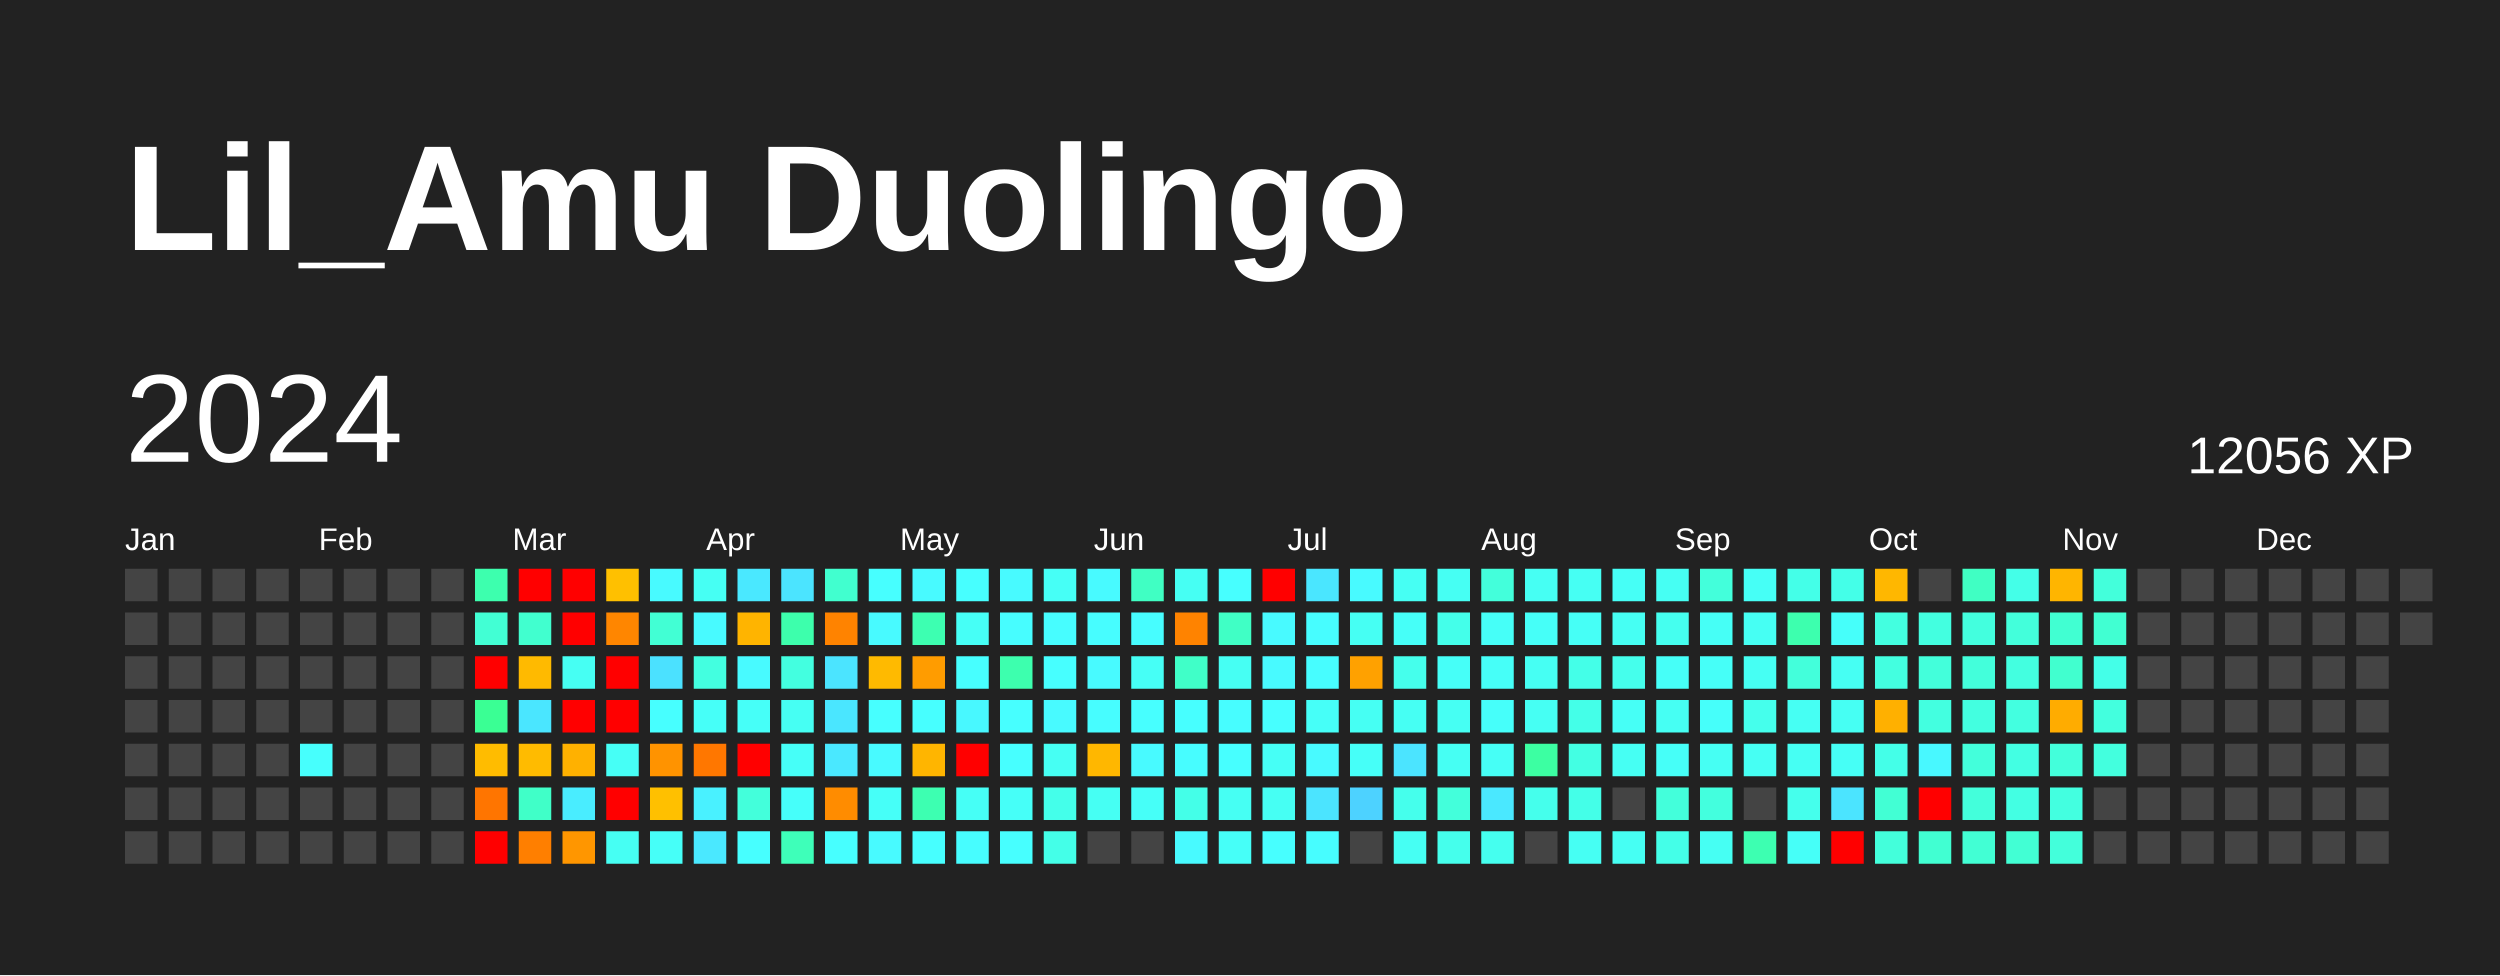
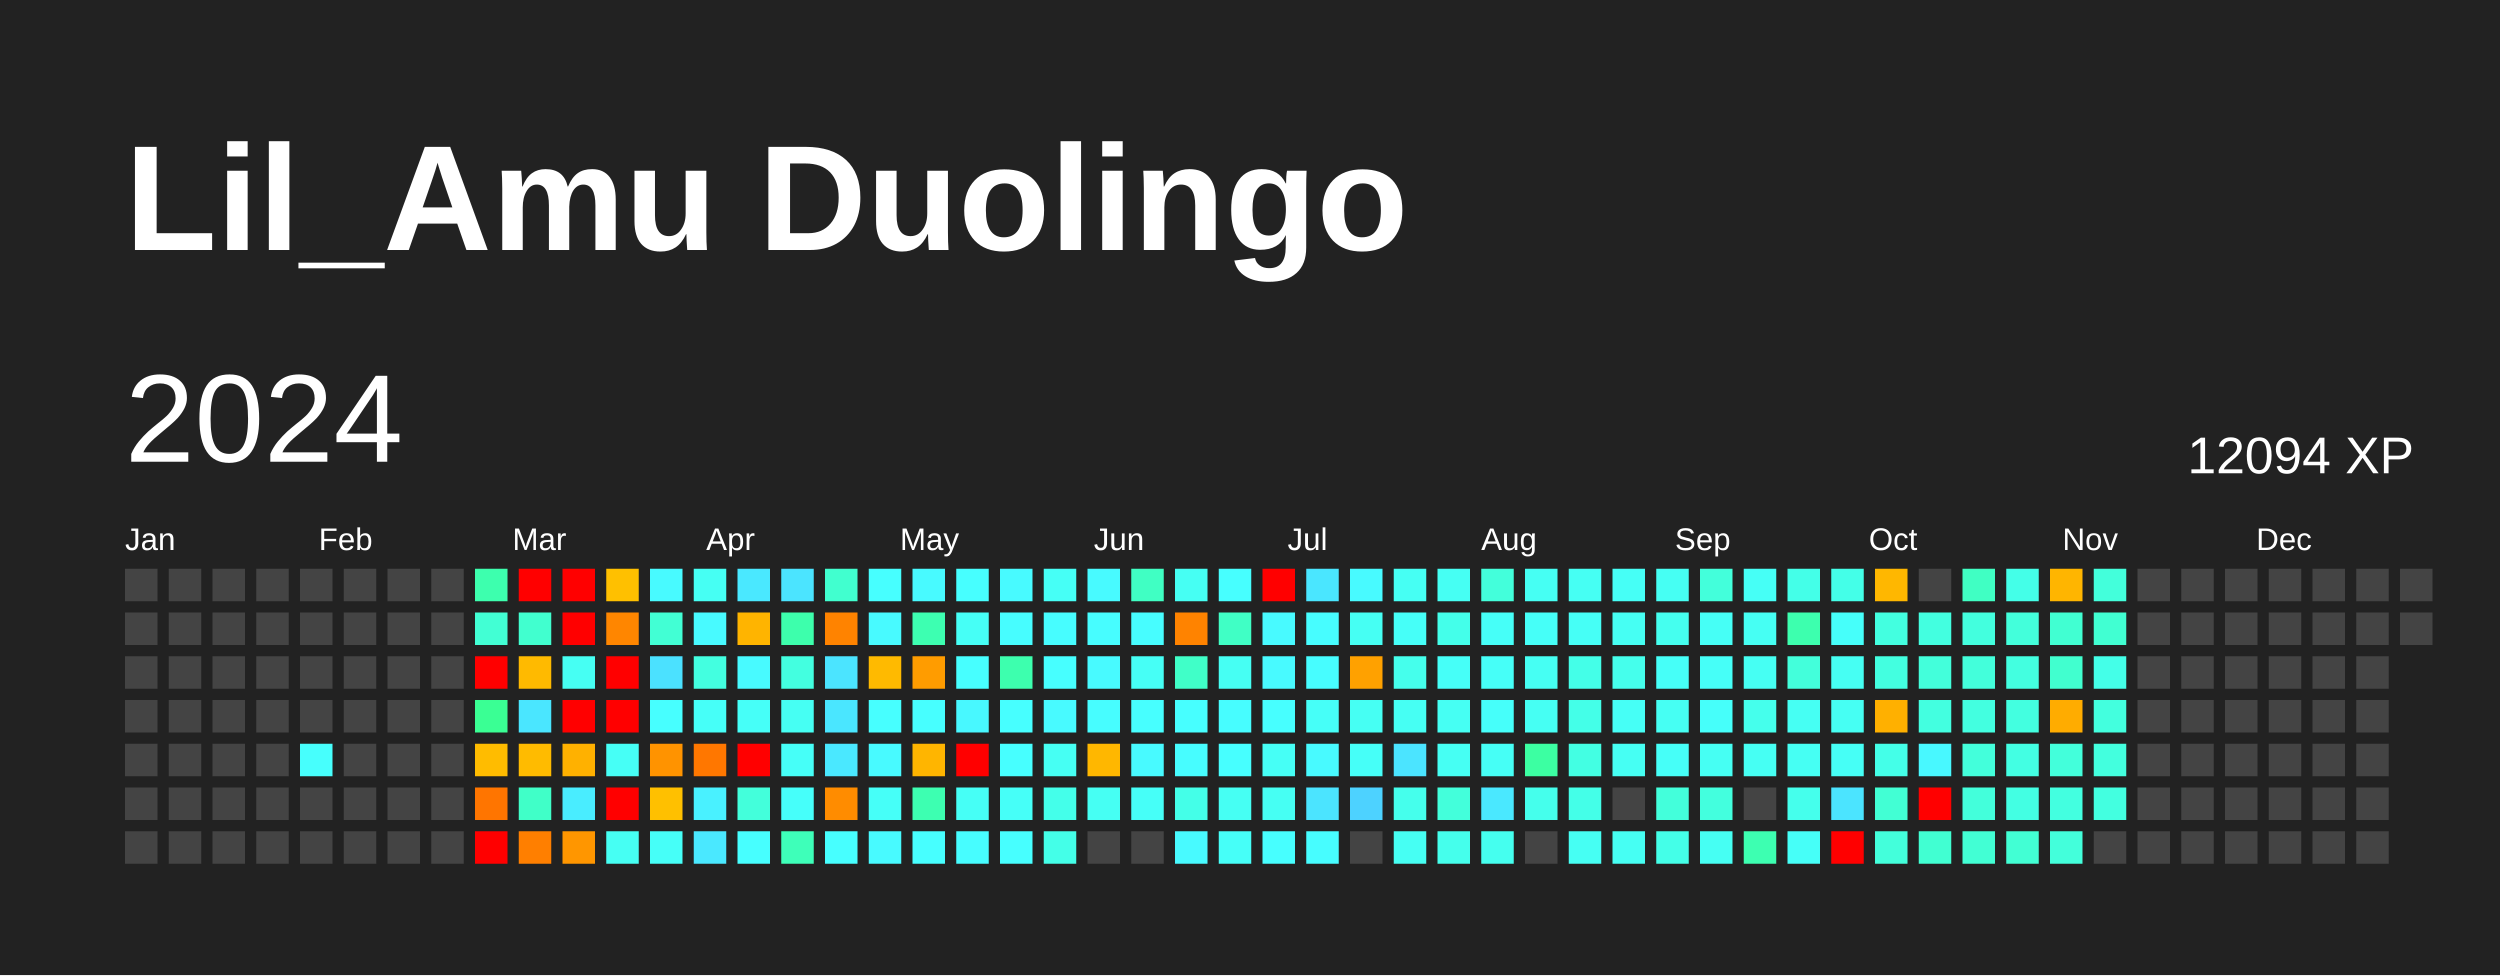
<svg xmlns="http://www.w3.org/2000/svg" baseProfile="full" height="78mm" version="1.1" viewBox="0,0,200,78" width="200mm">
  <defs />
  <rect fill="#222222" height="78" width="200" x="0" y="0" />
  <text fill="#FFFFFF" style="font-size:12px; font-family:Arial; font-weight:bold;" x="10" y="20">Lil_Amu Duolingo</text>
  <text dominant-baseline="hanging" fill="#FFFFFF" style="font-size:10.0px; font-family:Arial;" x="10" y="30">2024</text>
-   <text dominant-baseline="hanging" fill="#FFFFFF" style="font-size:4.125px; font-family:Arial;" x="175" y="35">12056 XP</text>
+   <text dominant-baseline="hanging" fill="#FFFFFF" style="font-size:4.125px; font-family:Arial;" x="175" y="35">12094 XP</text>
  <text fill="#FFFFFF" style="font-size:2.5px; font-family:Arial" x="10.0" y="44">Jan</text>
  <text fill="#FFFFFF" style="font-size:2.5px; font-family:Arial" x="25.5" y="44">Feb</text>
  <text fill="#FFFFFF" style="font-size:2.5px; font-family:Arial" x="41.0" y="44">Mar</text>
  <text fill="#FFFFFF" style="font-size:2.5px; font-family:Arial" x="56.5" y="44">Apr</text>
  <text fill="#FFFFFF" style="font-size:2.5px; font-family:Arial" x="72.0" y="44">May</text>
  <text fill="#FFFFFF" style="font-size:2.5px; font-family:Arial" x="87.5" y="44">Jun</text>
  <text fill="#FFFFFF" style="font-size:2.5px; font-family:Arial" x="103.0" y="44">Jul</text>
  <text fill="#FFFFFF" style="font-size:2.5px; font-family:Arial" x="118.5" y="44">Aug</text>
  <text fill="#FFFFFF" style="font-size:2.5px; font-family:Arial" x="134.0" y="44">Sep</text>
  <text fill="#FFFFFF" style="font-size:2.5px; font-family:Arial" x="149.5" y="44">Oct</text>
  <text fill="#FFFFFF" style="font-size:2.5px; font-family:Arial" x="165.0" y="44">Nov</text>
  <text fill="#FFFFFF" style="font-size:2.5px; font-family:Arial" x="180.5" y="44">Dec</text>
  <rect fill="#444444" height="2.6" width="2.6" x="10.0" y="45.5" />
  <rect fill="#444444" height="2.6" width="2.6" x="10.0" y="49.0" />
  <rect fill="#444444" height="2.6" width="2.6" x="10.0" y="52.5" />
  <rect fill="#444444" height="2.6" width="2.6" x="10.0" y="56.0" />
  <rect fill="#444444" height="2.6" width="2.6" x="10.0" y="59.5" />
  <rect fill="#444444" height="2.6" width="2.6" x="10.0" y="63.0" />
  <rect fill="#444444" height="2.6" width="2.6" x="10.0" y="66.5" />
  <rect fill="#444444" height="2.6" width="2.6" x="13.5" y="45.5" />
  <rect fill="#444444" height="2.6" width="2.6" x="13.5" y="49.0" />
  <rect fill="#444444" height="2.6" width="2.6" x="13.5" y="52.5" />
  <rect fill="#444444" height="2.6" width="2.6" x="13.5" y="56.0" />
  <rect fill="#444444" height="2.6" width="2.6" x="13.5" y="59.5" />
  <rect fill="#444444" height="2.6" width="2.6" x="13.5" y="63.0" />
  <rect fill="#444444" height="2.6" width="2.6" x="13.5" y="66.5" />
  <rect fill="#444444" height="2.6" width="2.6" x="17.0" y="45.5" />
  <rect fill="#444444" height="2.6" width="2.6" x="17.0" y="49.0" />
  <rect fill="#444444" height="2.6" width="2.6" x="17.0" y="52.5" />
  <rect fill="#444444" height="2.6" width="2.6" x="17.0" y="56.0" />
  <rect fill="#444444" height="2.6" width="2.6" x="17.0" y="59.5" />
  <rect fill="#444444" height="2.6" width="2.6" x="17.0" y="63.0" />
  <rect fill="#444444" height="2.6" width="2.6" x="17.0" y="66.5" />
  <rect fill="#444444" height="2.6" width="2.6" x="20.5" y="45.5" />
  <rect fill="#444444" height="2.6" width="2.6" x="20.5" y="49.0" />
  <rect fill="#444444" height="2.6" width="2.6" x="20.5" y="52.5" />
  <rect fill="#444444" height="2.6" width="2.6" x="20.5" y="56.0" />
  <rect fill="#444444" height="2.6" width="2.6" x="20.5" y="59.5" />
  <rect fill="#444444" height="2.6" width="2.6" x="20.5" y="63.0" />
  <rect fill="#444444" height="2.6" width="2.6" x="20.5" y="66.5" />
  <rect fill="#444444" height="2.6" width="2.6" x="24.0" y="45.5" />
  <rect fill="#444444" height="2.6" width="2.6" x="24.0" y="49.0" />
  <rect fill="#444444" height="2.6" width="2.6" x="24.0" y="52.5" />
  <rect fill="#444444" height="2.6" width="2.6" x="24.0" y="56.0" />
  <rect fill="#47fffd" height="2.6" width="2.6" x="24.0" y="59.5" />
  <rect fill="#444444" height="2.6" width="2.6" x="24.0" y="63.0" />
  <rect fill="#444444" height="2.6" width="2.6" x="24.0" y="66.5" />
  <rect fill="#444444" height="2.6" width="2.6" x="27.5" y="45.5" />
  <rect fill="#444444" height="2.6" width="2.6" x="27.5" y="49.0" />
  <rect fill="#444444" height="2.6" width="2.6" x="27.5" y="52.5" />
  <rect fill="#444444" height="2.6" width="2.6" x="27.5" y="56.0" />
  <rect fill="#444444" height="2.6" width="2.6" x="27.5" y="59.5" />
  <rect fill="#444444" height="2.6" width="2.6" x="27.5" y="63.0" />
  <rect fill="#444444" height="2.6" width="2.6" x="27.5" y="66.5" />
  <rect fill="#444444" height="2.6" width="2.6" x="31.0" y="45.5" />
  <rect fill="#444444" height="2.6" width="2.6" x="31.0" y="49.0" />
  <rect fill="#444444" height="2.6" width="2.6" x="31.0" y="52.5" />
  <rect fill="#444444" height="2.6" width="2.6" x="31.0" y="56.0" />
  <rect fill="#444444" height="2.6" width="2.6" x="31.0" y="59.5" />
  <rect fill="#444444" height="2.6" width="2.6" x="31.0" y="63.0" />
  <rect fill="#444444" height="2.6" width="2.6" x="31.0" y="66.5" />
  <rect fill="#444444" height="2.6" width="2.6" x="34.5" y="45.5" />
  <rect fill="#444444" height="2.6" width="2.6" x="34.5" y="49.0" />
  <rect fill="#444444" height="2.6" width="2.6" x="34.5" y="52.5" />
  <rect fill="#444444" height="2.6" width="2.6" x="34.5" y="56.0" />
  <rect fill="#444444" height="2.6" width="2.6" x="34.5" y="59.5" />
  <rect fill="#444444" height="2.6" width="2.6" x="34.5" y="63.0" />
  <rect fill="#444444" height="2.6" width="2.6" x="34.5" y="66.5" />
  <rect fill="#3dffae" height="2.6" width="2.6" x="38.0" y="45.5" />
  <rect fill="#42ffd4" height="2.6" width="2.6" x="38.0" y="49.0" />
  <rect fill="red" height="2.6" width="2.6" x="38.0" y="52.5" />
  <rect fill="#3aff94" height="2.6" width="2.6" x="38.0" y="56.0" />
  <rect fill="#ffbc00" height="2.6" width="2.6" x="38.0" y="59.5" />
  <rect fill="#ff7500" height="2.6" width="2.6" x="38.0" y="63.0" />
  <rect fill="red" height="2.6" width="2.6" x="38.0" y="66.5" />
  <rect fill="red" height="2.6" width="2.6" x="41.5" y="45.5" />
  <rect fill="#41ffcf" height="2.6" width="2.6" x="41.5" y="49.0" />
  <rect fill="#ffba00" height="2.6" width="2.6" x="41.5" y="52.5" />
  <rect fill="#4ae6ff" height="2.6" width="2.6" x="41.5" y="56.0" />
  <rect fill="#ffbb00" height="2.6" width="2.6" x="41.5" y="59.5" />
  <rect fill="#40ffc8" height="2.6" width="2.6" x="41.5" y="63.0" />
  <rect fill="#ff7f00" height="2.6" width="2.6" x="41.5" y="66.5" />
  <rect fill="red" height="2.6" width="2.6" x="45.0" y="45.5" />
  <rect fill="red" height="2.6" width="2.6" x="45.0" y="49.0" />
  <rect fill="#46fff3" height="2.6" width="2.6" x="45.0" y="52.5" />
  <rect fill="red" height="2.6" width="2.6" x="45.0" y="56.0" />
  <rect fill="#ffb100" height="2.6" width="2.6" x="45.0" y="59.5" />
  <rect fill="#49edff" height="2.6" width="2.6" x="45.0" y="63.0" />
  <rect fill="#ff9600" height="2.6" width="2.6" x="45.0" y="66.5" />
  <rect fill="#ffc000" height="2.6" width="2.6" x="48.5" y="45.5" />
  <rect fill="#ff8600" height="2.6" width="2.6" x="48.5" y="49.0" />
  <rect fill="red" height="2.6" width="2.6" x="48.5" y="52.5" />
  <rect fill="red" height="2.6" width="2.6" x="48.5" y="56.0" />
  <rect fill="#46fff6" height="2.6" width="2.6" x="48.5" y="59.5" />
  <rect fill="red" height="2.6" width="2.6" x="48.5" y="63.0" />
  <rect fill="#46fff3" height="2.6" width="2.6" x="48.5" y="66.5" />
  <rect fill="#48faff" height="2.6" width="2.6" x="52.0" y="45.5" />
  <rect fill="#42ffd4" height="2.6" width="2.6" x="52.0" y="49.0" />
  <rect fill="#4be1ff" height="2.6" width="2.6" x="52.0" y="52.5" />
  <rect fill="#47ffff" height="2.6" width="2.6" x="52.0" y="56.0" />
  <rect fill="#ff9300" height="2.6" width="2.6" x="52.0" y="59.5" />
  <rect fill="#ffc000" height="2.6" width="2.6" x="52.0" y="63.0" />
  <rect fill="#46fff8" height="2.6" width="2.6" x="52.0" y="66.5" />
  <rect fill="#46fff3" height="2.6" width="2.6" x="55.5" y="45.5" />
  <rect fill="#48faff" height="2.6" width="2.6" x="55.5" y="49.0" />
  <rect fill="#43ffe0" height="2.6" width="2.6" x="55.5" y="52.5" />
  <rect fill="#46fff8" height="2.6" width="2.6" x="55.5" y="56.0" />
  <rect fill="#ff7700" height="2.6" width="2.6" x="55.5" y="59.5" />
  <rect fill="#49f1ff" height="2.6" width="2.6" x="55.5" y="63.0" />
  <rect fill="#4ae8ff" height="2.6" width="2.6" x="55.5" y="66.5" />
  <rect fill="#4ae8ff" height="2.6" width="2.6" x="59.0" y="45.5" />
  <rect fill="#ffb400" height="2.6" width="2.6" x="59.0" y="49.0" />
  <rect fill="#48faff" height="2.6" width="2.6" x="59.0" y="52.5" />
  <rect fill="#46fff8" height="2.6" width="2.6" x="59.0" y="56.0" />
  <rect fill="red" height="2.6" width="2.6" x="59.0" y="59.5" />
  <rect fill="#43ffdb" height="2.6" width="2.6" x="59.0" y="63.0" />
  <rect fill="#47ffff" height="2.6" width="2.6" x="59.0" y="66.5" />
  <rect fill="#4be4ff" height="2.6" width="2.6" x="62.5" y="45.5" />
  <rect fill="#3dffac" height="2.6" width="2.6" x="62.5" y="49.0" />
  <rect fill="#43ffe0" height="2.6" width="2.6" x="62.5" y="52.5" />
  <rect fill="#46fff3" height="2.6" width="2.6" x="62.5" y="56.0" />
  <rect fill="#46fff8" height="2.6" width="2.6" x="62.5" y="59.5" />
  <rect fill="#46fffa" height="2.6" width="2.6" x="62.5" y="63.0" />
  <rect fill="#3effb9" height="2.6" width="2.6" x="62.5" y="66.5" />
  <rect fill="#41ffcf" height="2.6" width="2.6" x="66.0" y="45.5" />
  <rect fill="#ff8300" height="2.6" width="2.6" x="66.0" y="49.0" />
  <rect fill="#4be4ff" height="2.6" width="2.6" x="66.0" y="52.5" />
  <rect fill="#4ae6ff" height="2.6" width="2.6" x="66.0" y="56.0" />
  <rect fill="#4ae8ff" height="2.6" width="2.6" x="66.0" y="59.5" />
  <rect fill="#ff8c00" height="2.6" width="2.6" x="66.0" y="63.0" />
  <rect fill="#47ffff" height="2.6" width="2.6" x="66.0" y="66.5" />
  <rect fill="#47ffff" height="2.6" width="2.6" x="69.5" y="45.5" />
  <rect fill="#48faff" height="2.6" width="2.6" x="69.5" y="49.0" />
  <rect fill="#ffba00" height="2.6" width="2.6" x="69.5" y="52.5" />
  <rect fill="#47ffff" height="2.6" width="2.6" x="69.5" y="56.0" />
  <rect fill="#48faff" height="2.6" width="2.6" x="69.5" y="59.5" />
  <rect fill="#46fff8" height="2.6" width="2.6" x="69.5" y="63.0" />
  <rect fill="#48faff" height="2.6" width="2.6" x="69.5" y="66.5" />
  <rect fill="#48faff" height="2.6" width="2.6" x="73.0" y="45.5" />
  <rect fill="#3dffb1" height="2.6" width="2.6" x="73.0" y="49.0" />
  <rect fill="#ff9c00" height="2.6" width="2.6" x="73.0" y="52.5" />
  <rect fill="#47ffff" height="2.6" width="2.6" x="73.0" y="56.0" />
  <rect fill="#ffb500" height="2.6" width="2.6" x="73.0" y="59.5" />
  <rect fill="#3dffb1" height="2.6" width="2.6" x="73.0" y="63.0" />
  <rect fill="#47ffff" height="2.6" width="2.6" x="73.0" y="66.5" />
  <rect fill="#47ffff" height="2.6" width="2.6" x="76.5" y="45.5" />
  <rect fill="#46fff6" height="2.6" width="2.6" x="76.5" y="49.0" />
  <rect fill="#47ffff" height="2.6" width="2.6" x="76.5" y="52.5" />
  <rect fill="#48f8ff" height="2.6" width="2.6" x="76.5" y="56.0" />
  <rect fill="red" height="2.6" width="2.6" x="76.5" y="59.5" />
  <rect fill="#46fff6" height="2.6" width="2.6" x="76.5" y="63.0" />
  <rect fill="#47fdff" height="2.6" width="2.6" x="76.5" y="66.5" />
  <rect fill="#48faff" height="2.6" width="2.6" x="80.0" y="45.5" />
  <rect fill="#47fdff" height="2.6" width="2.6" x="80.0" y="49.0" />
  <rect fill="#3dffae" height="2.6" width="2.6" x="80.0" y="52.5" />
  <rect fill="#47ffff" height="2.6" width="2.6" x="80.0" y="56.0" />
  <rect fill="#47ffff" height="2.6" width="2.6" x="80.0" y="59.5" />
  <rect fill="#46fff8" height="2.6" width="2.6" x="80.0" y="63.0" />
  <rect fill="#47ffff" height="2.6" width="2.6" x="80.0" y="66.5" />
  <rect fill="#46fff6" height="2.6" width="2.6" x="83.5" y="45.5" />
  <rect fill="#47fdff" height="2.6" width="2.6" x="83.5" y="49.0" />
  <rect fill="#47ffff" height="2.6" width="2.6" x="83.5" y="52.5" />
  <rect fill="#48faff" height="2.6" width="2.6" x="83.5" y="56.0" />
  <rect fill="#46fff3" height="2.6" width="2.6" x="83.5" y="59.5" />
  <rect fill="#44ffea" height="2.6" width="2.6" x="83.5" y="63.0" />
  <rect fill="#44ffe8" height="2.6" width="2.6" x="83.5" y="66.5" />
  <rect fill="#48faff" height="2.6" width="2.6" x="87.0" y="45.5" />
  <rect fill="#47fdff" height="2.6" width="2.6" x="87.0" y="49.0" />
  <rect fill="#48faff" height="2.6" width="2.6" x="87.0" y="52.5" />
  <rect fill="#47fdff" height="2.6" width="2.6" x="87.0" y="56.0" />
  <rect fill="#ffb700" height="2.6" width="2.6" x="87.0" y="59.5" />
  <rect fill="#46fff3" height="2.6" width="2.6" x="87.0" y="63.0" />
  <rect fill="#444444" height="2.6" width="2.6" x="87.0" y="66.5" />
  <rect fill="#40ffc3" height="2.6" width="2.6" x="90.5" y="45.5" />
  <rect fill="#47fdff" height="2.6" width="2.6" x="90.5" y="49.0" />
  <rect fill="#46fff6" height="2.6" width="2.6" x="90.5" y="52.5" />
  <rect fill="#47ffff" height="2.6" width="2.6" x="90.5" y="56.0" />
  <rect fill="#48faff" height="2.6" width="2.6" x="90.5" y="59.5" />
  <rect fill="#46fff8" height="2.6" width="2.6" x="90.5" y="63.0" />
  <rect fill="#444444" height="2.6" width="2.6" x="90.5" y="66.5" />
  <rect fill="#46fff3" height="2.6" width="2.6" x="94.0" y="45.5" />
  <rect fill="#ff8300" height="2.6" width="2.6" x="94.0" y="49.0" />
  <rect fill="#40ffc8" height="2.6" width="2.6" x="94.0" y="52.5" />
  <rect fill="#47ffff" height="2.6" width="2.6" x="94.0" y="56.0" />
  <rect fill="#47fdff" height="2.6" width="2.6" x="94.0" y="59.5" />
  <rect fill="#44ffe8" height="2.6" width="2.6" x="94.0" y="63.0" />
  <rect fill="#48faff" height="2.6" width="2.6" x="94.0" y="66.5" />
  <rect fill="#47ffff" height="2.6" width="2.6" x="97.5" y="45.5" />
  <rect fill="#40ffc5" height="2.6" width="2.6" x="97.5" y="49.0" />
  <rect fill="#46fff3" height="2.6" width="2.6" x="97.5" y="52.5" />
  <rect fill="#47fdff" height="2.6" width="2.6" x="97.5" y="56.0" />
  <rect fill="#47ffff" height="2.6" width="2.6" x="97.5" y="59.5" />
  <rect fill="#46fff3" height="2.6" width="2.6" x="97.5" y="63.0" />
  <rect fill="#46fff8" height="2.6" width="2.6" x="97.5" y="66.5" />
  <rect fill="red" height="2.6" width="2.6" x="101.0" y="45.5" />
  <rect fill="#48faff" height="2.6" width="2.6" x="101.0" y="49.0" />
  <rect fill="#48faff" height="2.6" width="2.6" x="101.0" y="52.5" />
  <rect fill="#47ffff" height="2.6" width="2.6" x="101.0" y="56.0" />
  <rect fill="#46fff6" height="2.6" width="2.6" x="101.0" y="59.5" />
  <rect fill="#46fff3" height="2.6" width="2.6" x="101.0" y="63.0" />
  <rect fill="#47ffff" height="2.6" width="2.6" x="101.0" y="66.5" />
  <rect fill="#4ae6ff" height="2.6" width="2.6" x="104.5" y="45.5" />
  <rect fill="#47fdff" height="2.6" width="2.6" x="104.5" y="49.0" />
  <rect fill="#47fdff" height="2.6" width="2.6" x="104.5" y="52.5" />
  <rect fill="#46fff8" height="2.6" width="2.6" x="104.5" y="56.0" />
  <rect fill="#48faff" height="2.6" width="2.6" x="104.5" y="59.5" />
  <rect fill="#4be4ff" height="2.6" width="2.6" x="104.5" y="63.0" />
  <rect fill="#47fdff" height="2.6" width="2.6" x="104.5" y="66.5" />
  <rect fill="#48faff" height="2.6" width="2.6" x="108.0" y="45.5" />
  <rect fill="#46fff3" height="2.6" width="2.6" x="108.0" y="49.0" />
  <rect fill="#ffa100" height="2.6" width="2.6" x="108.0" y="52.5" />
  <rect fill="#46fff3" height="2.6" width="2.6" x="108.0" y="56.0" />
  <rect fill="#46fff8" height="2.6" width="2.6" x="108.0" y="59.5" />
  <rect fill="#4dd2ff" height="2.6" width="2.6" x="108.0" y="63.0" />
  <rect fill="#444444" height="2.6" width="2.6" x="108.0" y="66.5" />
  <rect fill="#46fff3" height="2.6" width="2.6" x="111.5" y="45.5" />
  <rect fill="#46fff8" height="2.6" width="2.6" x="111.5" y="49.0" />
  <rect fill="#45ffec" height="2.6" width="2.6" x="111.5" y="52.5" />
  <rect fill="#46fff3" height="2.6" width="2.6" x="111.5" y="56.0" />
  <rect fill="#4be4ff" height="2.6" width="2.6" x="111.5" y="59.5" />
  <rect fill="#45ffec" height="2.6" width="2.6" x="111.5" y="63.0" />
  <rect fill="#46fff3" height="2.6" width="2.6" x="111.5" y="66.5" />
  <rect fill="#46fff3" height="2.6" width="2.6" x="115.0" y="45.5" />
  <rect fill="#44ffea" height="2.6" width="2.6" x="115.0" y="49.0" />
  <rect fill="#46fff8" height="2.6" width="2.6" x="115.0" y="52.5" />
  <rect fill="#46fff3" height="2.6" width="2.6" x="115.0" y="56.0" />
  <rect fill="#46fff3" height="2.6" width="2.6" x="115.0" y="59.5" />
  <rect fill="#43ffdb" height="2.6" width="2.6" x="115.0" y="63.0" />
  <rect fill="#45ffec" height="2.6" width="2.6" x="115.0" y="66.5" />
  <rect fill="#43ffdb" height="2.6" width="2.6" x="118.5" y="45.5" />
  <rect fill="#46fff8" height="2.6" width="2.6" x="118.5" y="49.0" />
  <rect fill="#46fff8" height="2.6" width="2.6" x="118.5" y="52.5" />
  <rect fill="#46fffa" height="2.6" width="2.6" x="118.5" y="56.0" />
  <rect fill="#46fff6" height="2.6" width="2.6" x="118.5" y="59.5" />
  <rect fill="#4ae8ff" height="2.6" width="2.6" x="118.5" y="63.0" />
  <rect fill="#45ffef" height="2.6" width="2.6" x="118.5" y="66.5" />
  <rect fill="#46fff3" height="2.6" width="2.6" x="122.0" y="45.5" />
  <rect fill="#46fff8" height="2.6" width="2.6" x="122.0" y="49.0" />
  <rect fill="#46fff3" height="2.6" width="2.6" x="122.0" y="52.5" />
  <rect fill="#46fff3" height="2.6" width="2.6" x="122.0" y="56.0" />
  <rect fill="#3cffa2" height="2.6" width="2.6" x="122.0" y="59.5" />
  <rect fill="#45ffec" height="2.6" width="2.6" x="122.0" y="63.0" />
  <rect fill="#444444" height="2.6" width="2.6" x="122.0" y="66.5" />
  <rect fill="#46fff3" height="2.6" width="2.6" x="125.5" y="45.5" />
  <rect fill="#46fff6" height="2.6" width="2.6" x="125.5" y="49.0" />
  <rect fill="#44ffe8" height="2.6" width="2.6" x="125.5" y="52.5" />
  <rect fill="#44ffe8" height="2.6" width="2.6" x="125.5" y="56.0" />
  <rect fill="#43ffe3" height="2.6" width="2.6" x="125.5" y="59.5" />
  <rect fill="#44ffe8" height="2.6" width="2.6" x="125.5" y="63.0" />
  <rect fill="#46fff3" height="2.6" width="2.6" x="125.5" y="66.5" />
  <rect fill="#46fff6" height="2.6" width="2.6" x="129.0" y="45.5" />
  <rect fill="#46fff3" height="2.6" width="2.6" x="129.0" y="49.0" />
  <rect fill="#45ffec" height="2.6" width="2.6" x="129.0" y="52.5" />
  <rect fill="#46fff6" height="2.6" width="2.6" x="129.0" y="56.0" />
  <rect fill="#46fff3" height="2.6" width="2.6" x="129.0" y="59.5" />
  <rect fill="#444444" height="2.6" width="2.6" x="129.0" y="63.0" />
  <rect fill="#46fff3" height="2.6" width="2.6" x="129.0" y="66.5" />
  <rect fill="#46fff3" height="2.6" width="2.6" x="132.5" y="45.5" />
  <rect fill="#45ffef" height="2.6" width="2.6" x="132.5" y="49.0" />
  <rect fill="#46fff8" height="2.6" width="2.6" x="132.5" y="52.5" />
  <rect fill="#46fff3" height="2.6" width="2.6" x="132.5" y="56.0" />
  <rect fill="#46fff8" height="2.6" width="2.6" x="132.5" y="59.5" />
  <rect fill="#43ffdb" height="2.6" width="2.6" x="132.5" y="63.0" />
  <rect fill="#44ffe8" height="2.6" width="2.6" x="132.5" y="66.5" />
  <rect fill="#43ffdb" height="2.6" width="2.6" x="136.0" y="45.5" />
  <rect fill="#46fff6" height="2.6" width="2.6" x="136.0" y="49.0" />
  <rect fill="#46fff8" height="2.6" width="2.6" x="136.0" y="52.5" />
  <rect fill="#46fffa" height="2.6" width="2.6" x="136.0" y="56.0" />
  <rect fill="#46fff3" height="2.6" width="2.6" x="136.0" y="59.5" />
  <rect fill="#43ffde" height="2.6" width="2.6" x="136.0" y="63.0" />
  <rect fill="#46fff3" height="2.6" width="2.6" x="136.0" y="66.5" />
  <rect fill="#46fff6" height="2.6" width="2.6" x="139.5" y="45.5" />
  <rect fill="#46fff3" height="2.6" width="2.6" x="139.5" y="49.0" />
  <rect fill="#46fff3" height="2.6" width="2.6" x="139.5" y="52.5" />
  <rect fill="#45ffec" height="2.6" width="2.6" x="139.5" y="56.0" />
  <rect fill="#46fff3" height="2.6" width="2.6" x="139.5" y="59.5" />
  <rect fill="#444444" height="2.6" width="2.6" x="139.5" y="63.0" />
  <rect fill="#3dffb1" height="2.6" width="2.6" x="139.5" y="66.5" />
  <rect fill="#44ffe8" height="2.6" width="2.6" x="143.0" y="45.5" />
  <rect fill="#3dffae" height="2.6" width="2.6" x="143.0" y="49.0" />
  <rect fill="#43ffdb" height="2.6" width="2.6" x="143.0" y="52.5" />
  <rect fill="#46fff3" height="2.6" width="2.6" x="143.0" y="56.0" />
  <rect fill="#46fff3" height="2.6" width="2.6" x="143.0" y="59.5" />
  <rect fill="#45ffec" height="2.6" width="2.6" x="143.0" y="63.0" />
  <rect fill="#46fff8" height="2.6" width="2.6" x="143.0" y="66.5" />
  <rect fill="#44ffe8" height="2.6" width="2.6" x="146.5" y="45.5" />
  <rect fill="#46fffa" height="2.6" width="2.6" x="146.5" y="49.0" />
  <rect fill="#46fff3" height="2.6" width="2.6" x="146.5" y="52.5" />
  <rect fill="#46fff3" height="2.6" width="2.6" x="146.5" y="56.0" />
  <rect fill="#46fff6" height="2.6" width="2.6" x="146.5" y="59.5" />
  <rect fill="#4be4ff" height="2.6" width="2.6" x="146.5" y="63.0" />
  <rect fill="red" height="2.6" width="2.6" x="146.5" y="66.5" />
  <rect fill="#ffb700" height="2.6" width="2.6" x="150.0" y="45.5" />
  <rect fill="#43ffe0" height="2.6" width="2.6" x="150.0" y="49.0" />
  <rect fill="#43ffe0" height="2.6" width="2.6" x="150.0" y="52.5" />
  <rect fill="#ffb000" height="2.6" width="2.6" x="150.0" y="56.0" />
  <rect fill="#44ffe8" height="2.6" width="2.6" x="150.0" y="59.5" />
  <rect fill="#42ffd4" height="2.6" width="2.6" x="150.0" y="63.0" />
  <rect fill="#43ffdb" height="2.6" width="2.6" x="150.0" y="66.5" />
  <rect fill="#444444" height="2.6" width="2.6" x="153.5" y="45.5" />
  <rect fill="#43ffe0" height="2.6" width="2.6" x="153.5" y="49.0" />
  <rect fill="#43ffdb" height="2.6" width="2.6" x="153.5" y="52.5" />
  <rect fill="#43ffe0" height="2.6" width="2.6" x="153.5" y="56.0" />
  <rect fill="#48f8ff" height="2.6" width="2.6" x="153.5" y="59.5" />
  <rect fill="red" height="2.6" width="2.6" x="153.5" y="63.0" />
  <rect fill="#41ffd2" height="2.6" width="2.6" x="153.5" y="66.5" />
  <rect fill="#40ffc3" height="2.6" width="2.6" x="157.0" y="45.5" />
  <rect fill="#43ffde" height="2.6" width="2.6" x="157.0" y="49.0" />
  <rect fill="#43ffdb" height="2.6" width="2.6" x="157.0" y="52.5" />
  <rect fill="#43ffe0" height="2.6" width="2.6" x="157.0" y="56.0" />
  <rect fill="#43ffdb" height="2.6" width="2.6" x="157.0" y="59.5" />
  <rect fill="#43ffdb" height="2.6" width="2.6" x="157.0" y="63.0" />
  <rect fill="#42ffd4" height="2.6" width="2.6" x="157.0" y="66.5" />
  <rect fill="#44ffe8" height="2.6" width="2.6" x="160.5" y="45.5" />
  <rect fill="#43ffdb" height="2.6" width="2.6" x="160.5" y="49.0" />
  <rect fill="#43ffe0" height="2.6" width="2.6" x="160.5" y="52.5" />
  <rect fill="#43ffe0" height="2.6" width="2.6" x="160.5" y="56.0" />
  <rect fill="#43ffe3" height="2.6" width="2.6" x="160.5" y="59.5" />
  <rect fill="#43ffe3" height="2.6" width="2.6" x="160.5" y="63.0" />
  <rect fill="#42ffd4" height="2.6" width="2.6" x="160.5" y="66.5" />
  <rect fill="#ffb500" height="2.6" width="2.6" x="164.0" y="45.5" />
  <rect fill="#41ffd2" height="2.6" width="2.6" x="164.0" y="49.0" />
  <rect fill="#41ffcf" height="2.6" width="2.6" x="164.0" y="52.5" />
  <rect fill="#ffac00" height="2.6" width="2.6" x="164.0" y="56.0" />
  <rect fill="#43ffdb" height="2.6" width="2.6" x="164.0" y="59.5" />
  <rect fill="#43ffe0" height="2.6" width="2.6" x="164.0" y="63.0" />
  <rect fill="#43ffdb" height="2.6" width="2.6" x="164.0" y="66.5" />
  <rect fill="#43ffdb" height="2.6" width="2.6" x="167.5" y="45.5" />
  <rect fill="#41ffd2" height="2.6" width="2.6" x="167.5" y="49.0" />
  <rect fill="#44ffe8" height="2.6" width="2.6" x="167.5" y="52.5" />
  <rect fill="#43ffde" height="2.6" width="2.6" x="167.5" y="56.0" />
  <rect fill="#43ffde" height="2.6" width="2.6" x="167.5" y="59.5" />
-   <rect fill="#444444" height="2.6" width="2.6" x="167.5" y="63.0" />
+   <rect fill="#43ffe0" height="2.6" width="2.6" x="167.5" y="63.0" />
  <rect fill="#444444" height="2.6" width="2.6" x="167.5" y="66.5" />
  <rect fill="#444444" height="2.6" width="2.6" x="171.0" y="45.5" />
  <rect fill="#444444" height="2.6" width="2.6" x="171.0" y="49.0" />
  <rect fill="#444444" height="2.6" width="2.6" x="171.0" y="52.5" />
  <rect fill="#444444" height="2.6" width="2.6" x="171.0" y="56.0" />
  <rect fill="#444444" height="2.6" width="2.6" x="171.0" y="59.5" />
  <rect fill="#444444" height="2.6" width="2.6" x="171.0" y="63.0" />
  <rect fill="#444444" height="2.6" width="2.6" x="171.0" y="66.5" />
  <rect fill="#444444" height="2.6" width="2.6" x="174.5" y="45.5" />
  <rect fill="#444444" height="2.6" width="2.6" x="174.5" y="49.0" />
  <rect fill="#444444" height="2.6" width="2.6" x="174.5" y="52.5" />
  <rect fill="#444444" height="2.6" width="2.6" x="174.5" y="56.0" />
  <rect fill="#444444" height="2.6" width="2.6" x="174.5" y="59.5" />
  <rect fill="#444444" height="2.6" width="2.6" x="174.5" y="63.0" />
  <rect fill="#444444" height="2.6" width="2.6" x="174.5" y="66.5" />
  <rect fill="#444444" height="2.6" width="2.6" x="178.0" y="45.5" />
  <rect fill="#444444" height="2.6" width="2.6" x="178.0" y="49.0" />
  <rect fill="#444444" height="2.6" width="2.6" x="178.0" y="52.5" />
  <rect fill="#444444" height="2.6" width="2.6" x="178.0" y="56.0" />
  <rect fill="#444444" height="2.6" width="2.6" x="178.0" y="59.5" />
  <rect fill="#444444" height="2.6" width="2.6" x="178.0" y="63.0" />
  <rect fill="#444444" height="2.6" width="2.6" x="178.0" y="66.5" />
  <rect fill="#444444" height="2.6" width="2.6" x="181.5" y="45.5" />
  <rect fill="#444444" height="2.6" width="2.6" x="181.5" y="49.0" />
  <rect fill="#444444" height="2.6" width="2.6" x="181.5" y="52.5" />
  <rect fill="#444444" height="2.6" width="2.6" x="181.5" y="56.0" />
  <rect fill="#444444" height="2.6" width="2.6" x="181.5" y="59.5" />
  <rect fill="#444444" height="2.6" width="2.6" x="181.5" y="63.0" />
  <rect fill="#444444" height="2.6" width="2.6" x="181.5" y="66.5" />
  <rect fill="#444444" height="2.6" width="2.6" x="185.0" y="45.5" />
  <rect fill="#444444" height="2.6" width="2.6" x="185.0" y="49.0" />
  <rect fill="#444444" height="2.6" width="2.6" x="185.0" y="52.5" />
  <rect fill="#444444" height="2.6" width="2.6" x="185.0" y="56.0" />
  <rect fill="#444444" height="2.6" width="2.6" x="185.0" y="59.5" />
  <rect fill="#444444" height="2.6" width="2.6" x="185.0" y="63.0" />
  <rect fill="#444444" height="2.6" width="2.6" x="185.0" y="66.5" />
  <rect fill="#444444" height="2.6" width="2.6" x="188.5" y="45.5" />
  <rect fill="#444444" height="2.6" width="2.6" x="188.5" y="49.0" />
  <rect fill="#444444" height="2.6" width="2.6" x="188.5" y="52.5" />
  <rect fill="#444444" height="2.6" width="2.6" x="188.5" y="56.0" />
  <rect fill="#444444" height="2.6" width="2.6" x="188.5" y="59.5" />
  <rect fill="#444444" height="2.6" width="2.6" x="188.5" y="63.0" />
  <rect fill="#444444" height="2.6" width="2.6" x="188.5" y="66.5" />
  <rect fill="#444444" height="2.6" width="2.6" x="192.0" y="45.5" />
  <rect fill="#444444" height="2.6" width="2.6" x="192.0" y="49.0" />
</svg>
